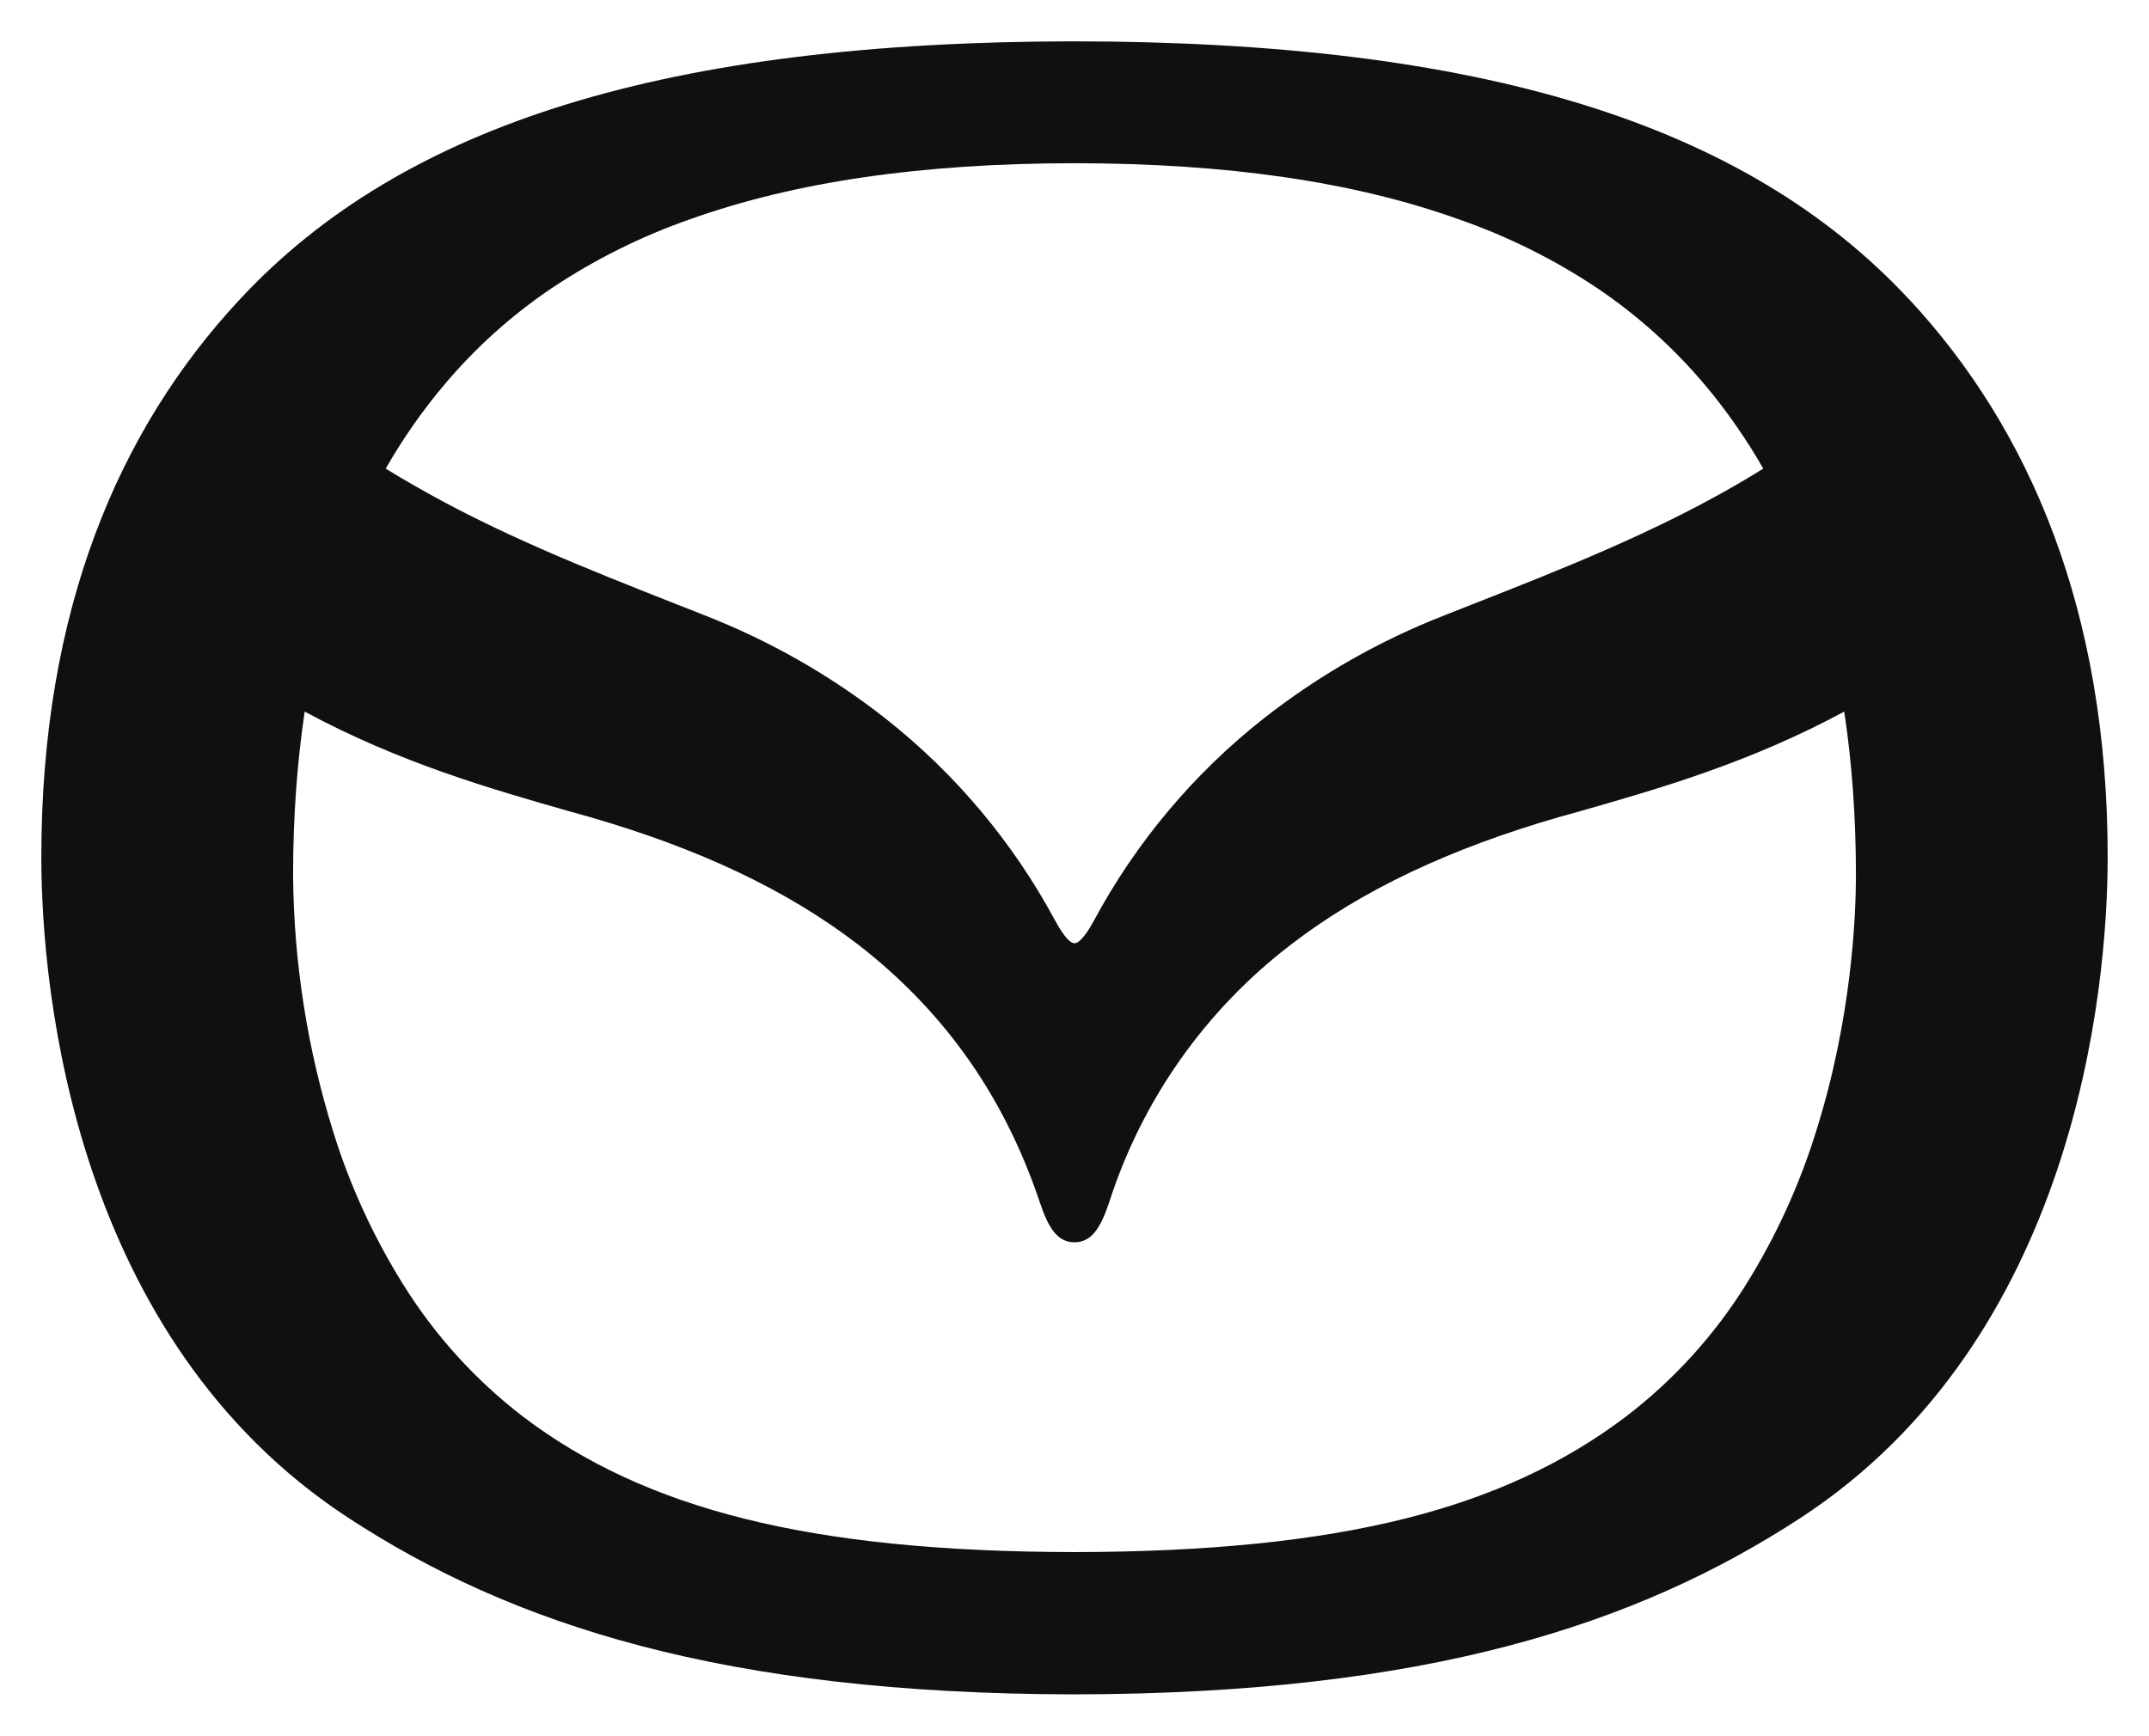
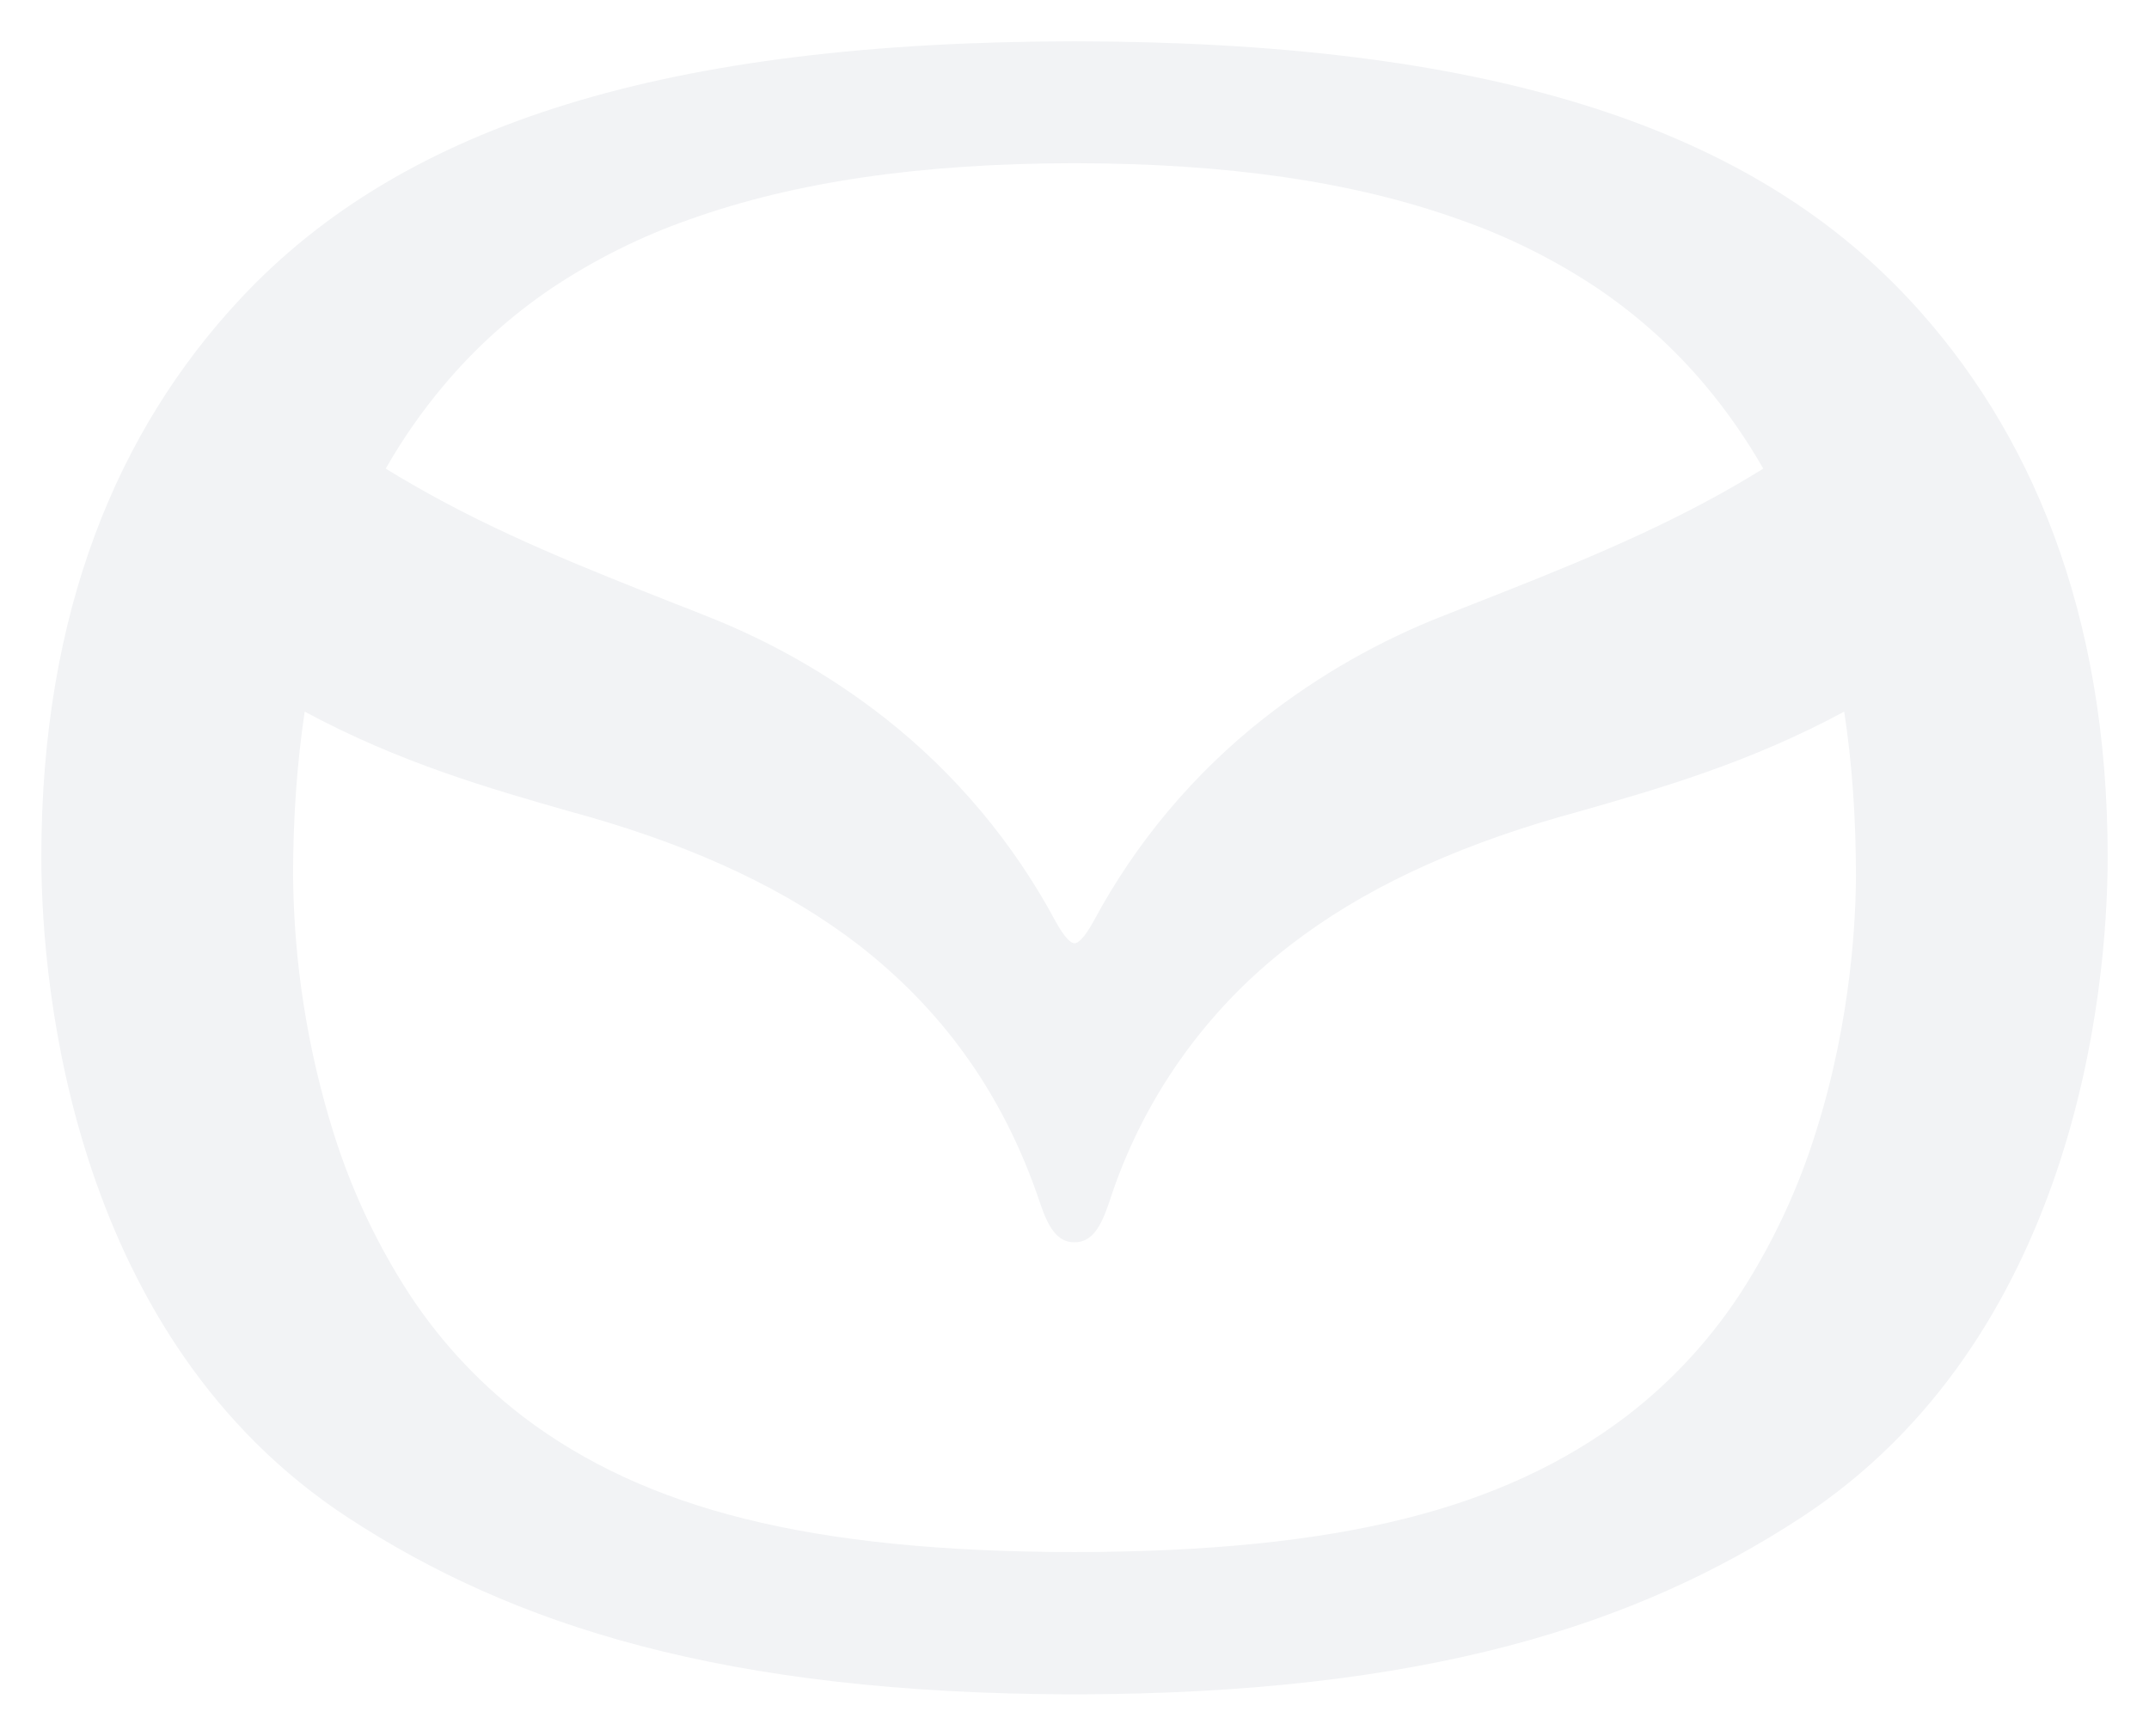
- <svg xmlns="http://www.w3.org/2000/svg" fill="#101010" role="img" viewBox="-0.48 1.918 24.96 20.164">
+ <svg xmlns="http://www.w3.org/2000/svg" fill="#f2f3f5" role="img" viewBox="-0.48 1.918 24.96 20.164">
  <path d="M11.999 12.876c-.036 0-.105-.046-.222-.26a7.531 7.531 0 00-1.975-2.353A8.255 8.255 0 007.7 9.065a17.945 17.945 0 00-.345-.136c-1.012-.4-2.061-.813-3.035-1.377A8.982 8.982 0 014 7.362c.194-.34.42-.665.67-.962a6.055 6.055 0 011.253-1.131 7.126 7.126 0 011.618-.806c1.218-.434 2.677-.647 4.458-.649 1.783.002 3.241.215 4.459.65a7.097 7.097 0 011.619.805c.471.319.892.699 1.253 1.13.25.298.475.623.67.963-.103.064-.212.129-.32.192-.976.564-2.023.977-3.037 1.376l-.345.136a8.26 8.26 0 00-2.1 1.198 7.519 7.519 0 00-1.975 2.354c-.117.213-.187.259-.224.259m0 7.072c-1.544-.002-2.798-.129-3.83-.387-1.013-.252-1.855-.64-2.576-1.188a5.792 5.792 0 01-1.392-1.537 7.607 7.607 0 01-.81-1.768 10.298 10.298 0 01-.467-2.983c0-.674.047-1.313.135-1.901 1.106.596 2.153.895 3.08 1.16l.215.06c1.29.371 2.314.857 3.135 1.488.475.368.89.793 1.23 1.264.369.508.663 1.088.877 1.725.096.289.2.468.403.468.207 0 .308-.18.405-.468a6.124 6.124 0 012.107-2.988c.82-.632 1.845-1.118 3.135-1.489l.216-.06c.926-.265 1.973-.564 3.078-1.16.09.589.136 1.227.136 1.9 0 .458-.046 1.664-.465 2.984a7.626 7.626 0 01-.809 1.768 5.789 5.789 0 01-1.396 1.537c-.723.548-1.565.936-2.574 1.188-1.035.258-2.288.385-3.833.387m9.692-14.556c-1.909-2.05-4.99-2.99-9.692-2.995-4.7.005-7.781.944-9.69 2.994C.89 6.913 0 9.018 0 11.874c0 1.579.39 5.6 3.564 7.676 1.9 1.242 4.354 2.046 8.435 2.052 4.083-.006 6.536-.81 8.437-2.052C23.609 17.474 24 13.452 24 11.874c0-2.848-.897-4.968-2.31-6.483Z" />
</svg>
